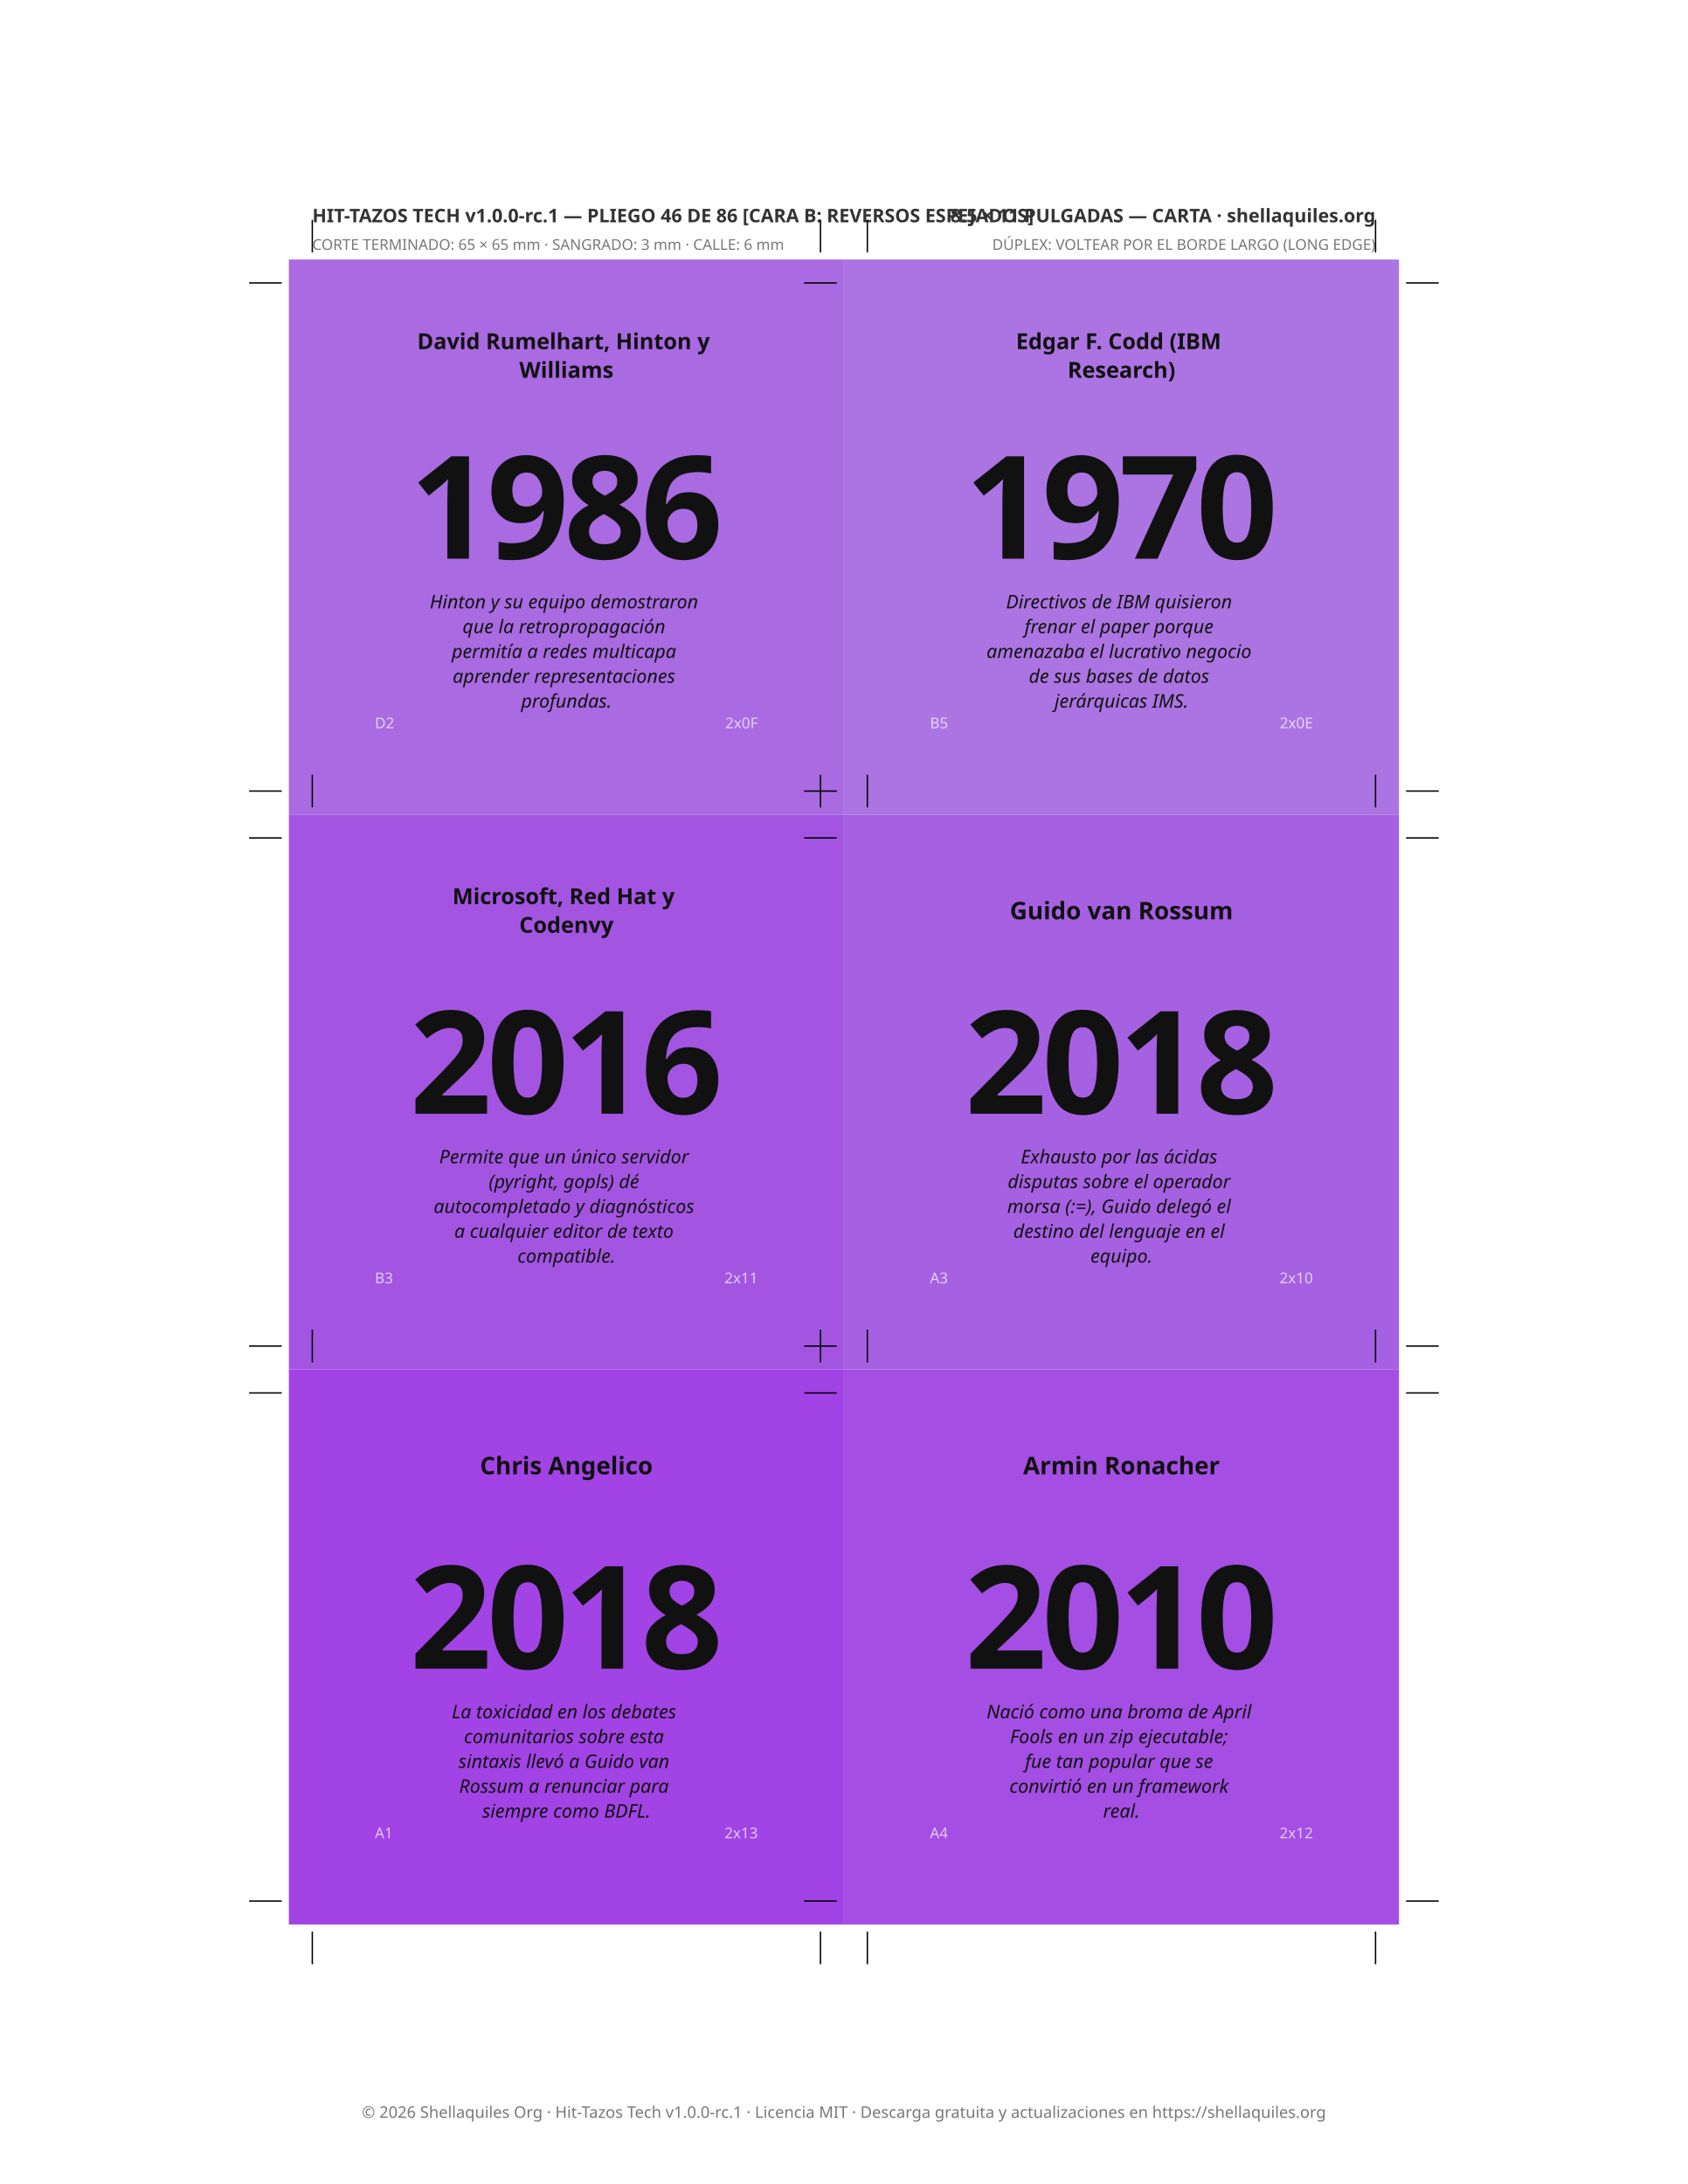
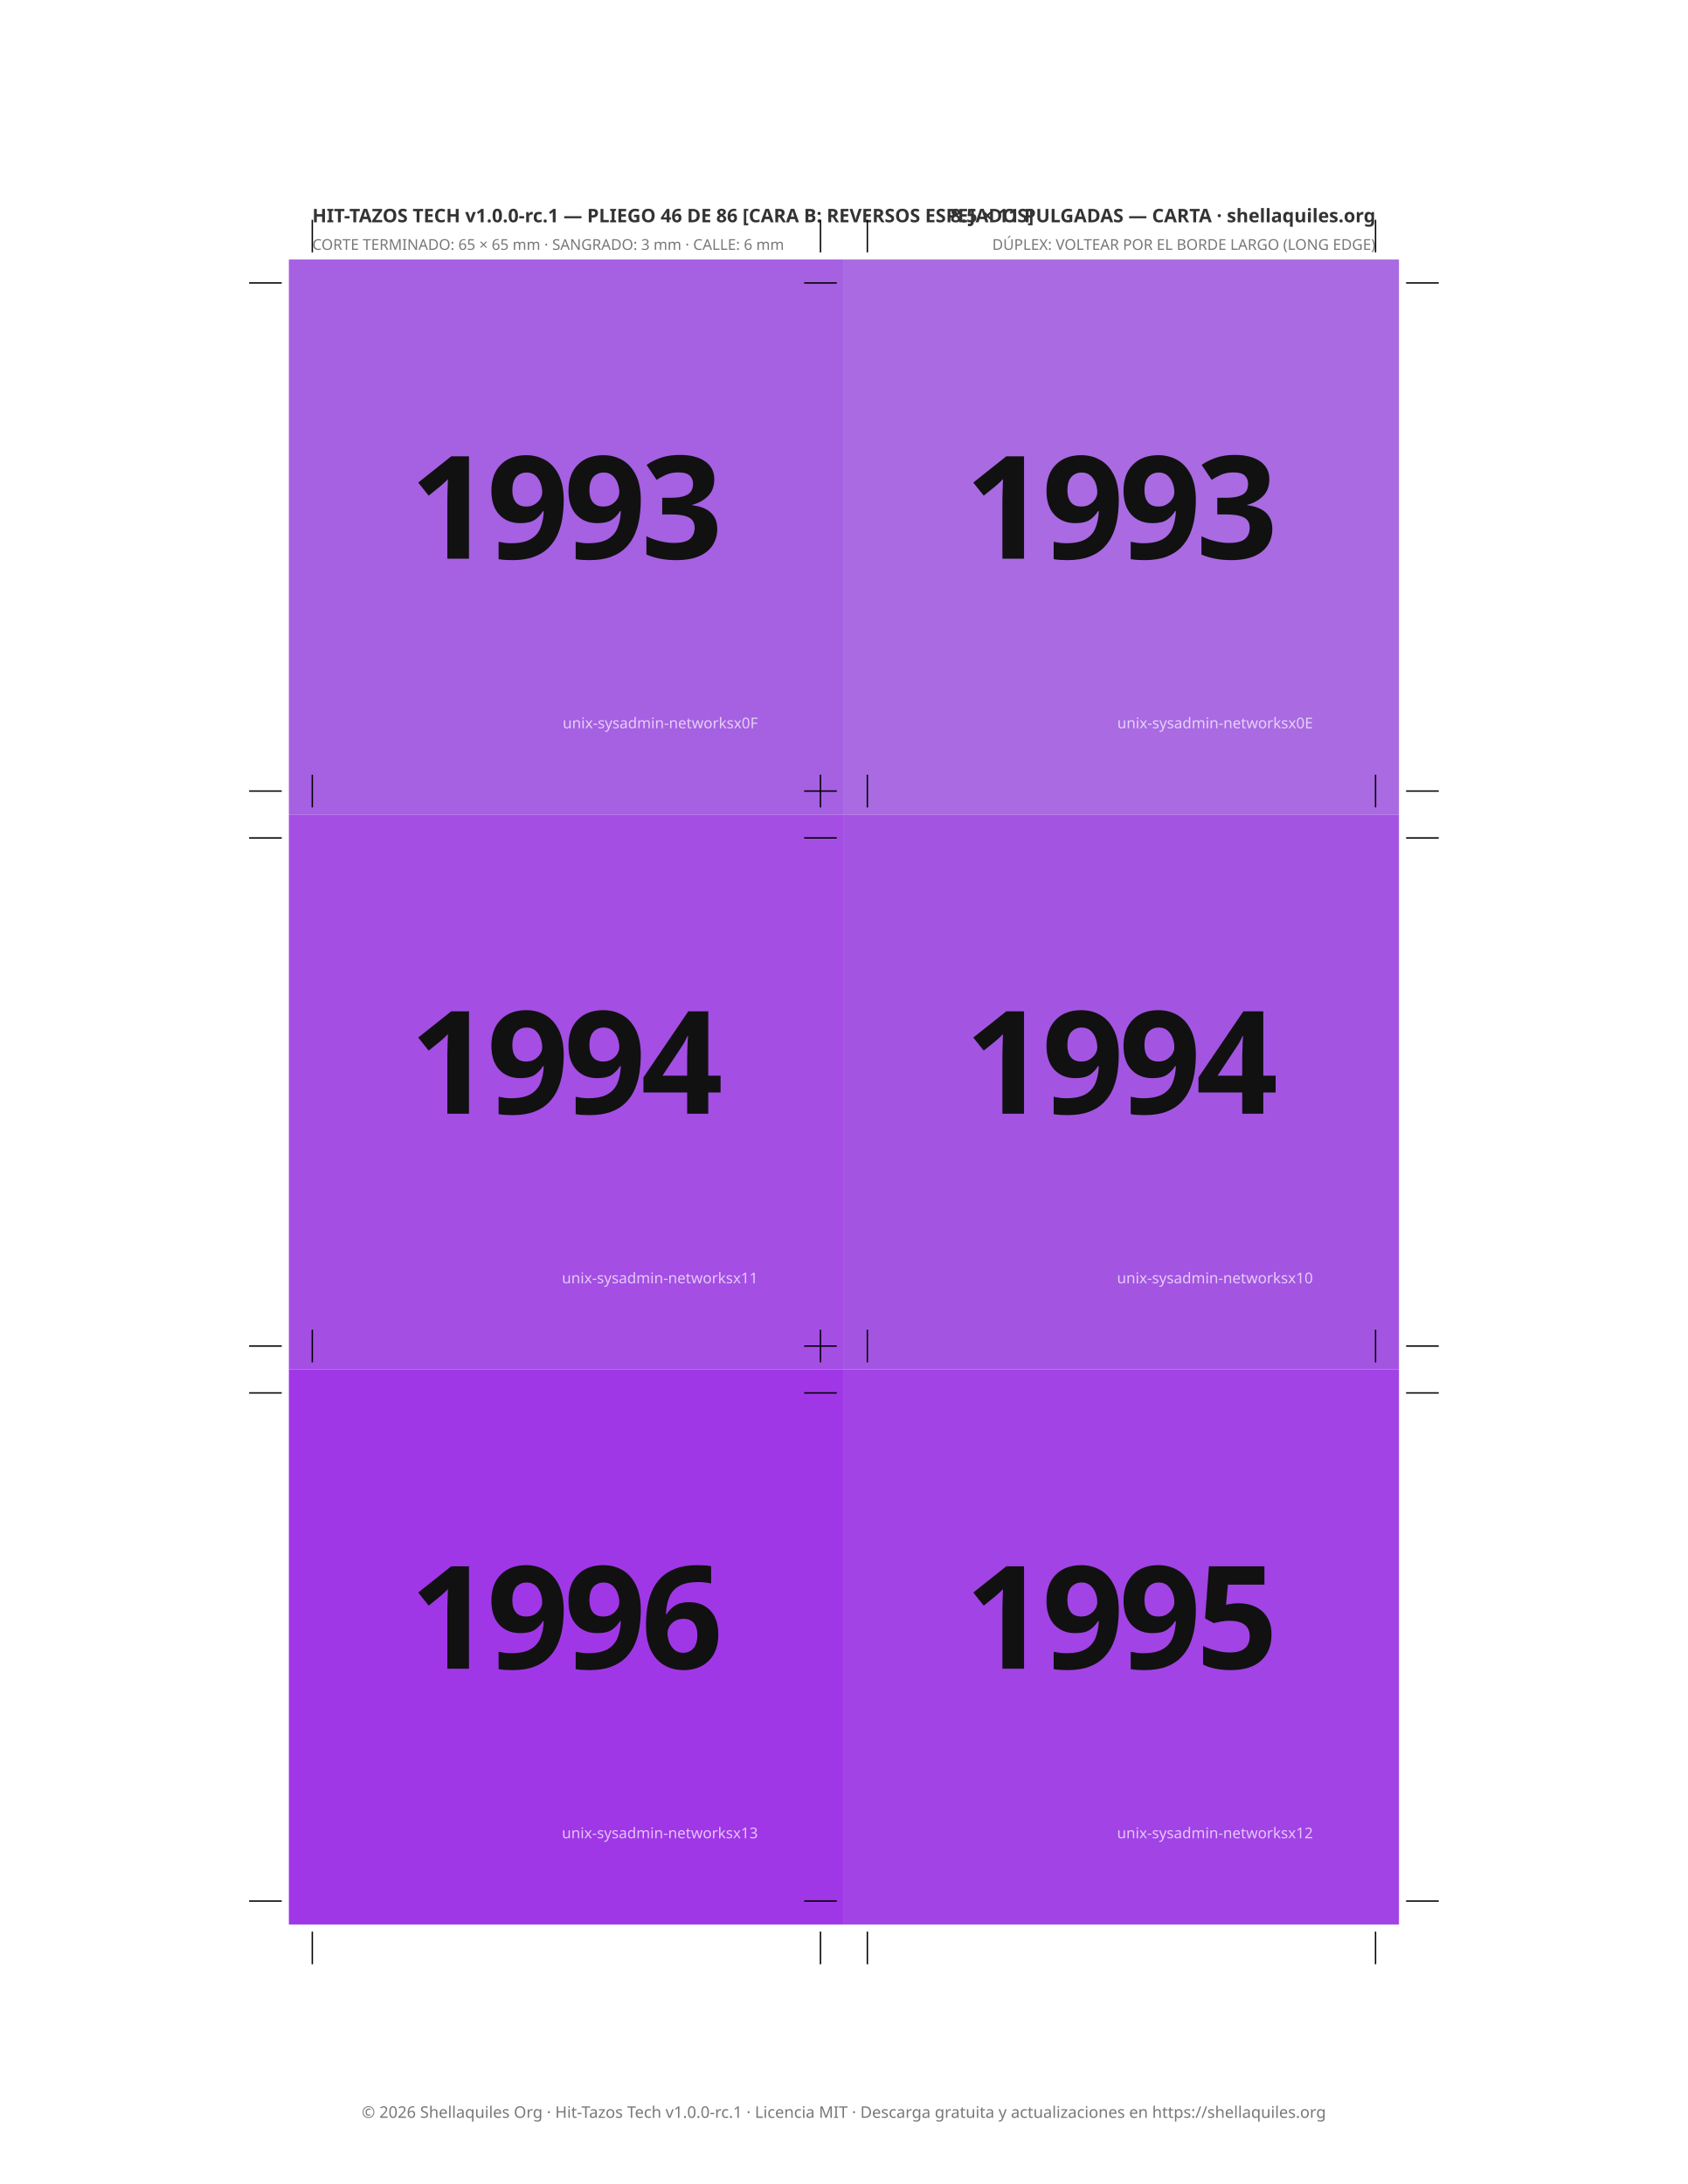
<svg xmlns="http://www.w3.org/2000/svg" width="215.9mm" height="279.4mm" viewBox="0 0 612 792" style="background-color: #ffffff;">
  <g id="encabezado_pliego">
    <text x="113.24" y="80.61" font-family="'Outfit', sans-serif" font-size="6.8" font-weight="700" fill="#333333">HIT-TAZOS TECH v1.0.0-rc.1 — PLIEGO 46 DE 86 [CARA B: REVERSOS ESPEJADOS]</text>
    <text x="498.76" y="80.61" font-family="'Outfit', sans-serif" font-size="6.8" font-weight="700" fill="#333333" text-anchor="end">8.5 × 11 PULGADAS — CARTA · shellaquiles.org</text>
    <text x="113.24" y="90.61" font-family="'Outfit', sans-serif" font-size="5.4" font-weight="500" fill="#777777">CORTE TERMINADO: 65 × 65 mm · SANGRADO: 3 mm · CALLE: 6 mm</text>
    <text x="498.76" y="90.61" font-family="'Outfit', sans-serif" font-size="5.4" font-weight="500" fill="#777777" text-anchor="end">DÚPLEX: VOLTEAR POR EL BORDE LARGO (LONG EDGE)</text>
  </g>
  <g id="tarjetas_reverso">
-     <g id="carta_2_0F_reverso">
+     <g id="carta_unix-sysadmin-networks_0F_reverso">
      <g stroke="#000000" stroke-width="0.5" stroke-linecap="square">
        <line x1="90.57" y1="102.61" x2="101.91" y2="102.61" />
        <line x1="113.24" y1="79.94" x2="113.24" y2="91.28" />
        <line x1="308.83" y1="102.61" x2="320.17" y2="102.61" />
        <line x1="297.50" y1="79.94" x2="297.50" y2="91.28" />
        <line x1="90.57" y1="286.87" x2="101.91" y2="286.87" />
        <line x1="113.24" y1="298.20" x2="113.24" y2="309.54" />
        <line x1="308.83" y1="286.87" x2="320.17" y2="286.87" />
        <line x1="297.50" y1="298.20" x2="297.50" y2="309.54" />
      </g>
-       <rect x="104.74" y="94.11" width="201.26" height="201.26" fill="#a96ae2" />
+       <rect x="104.74" y="94.11" width="201.26" height="201.26" fill="#a660e2" />
      <g transform="translate(113.24, 102.61)">
-         <text font-family="'Outfit', sans-serif" font-size="8" font-weight="600" fill="#111111" text-anchor="middle">
-           <tspan x="92.13" y="24">David Rumelhart, Hinton y</tspan>
-           <tspan x="92.13" y="34.4">Williams</tspan>
+         <text font-family="'Outfit', sans-serif" font-size="8.8" font-weight="600" fill="#111111" text-anchor="middle">
+           
        </text>
-         <text x="92.13" y="100" font-family="'Space Grotesk', sans-serif" font-size="52" font-weight="900" letter-spacing="-1.8" fill="#111111" text-anchor="middle">1986</text>
-         <text font-family="'Outfit', sans-serif" font-size="6.8" font-weight="400" font-style="italic" fill="#111111" text-anchor="middle">
-           <tspan x="92.13" y="118.0">Hinton y su equipo demostraron</tspan>
-           <tspan x="92.13" y="127.0">que la retropropagación</tspan>
-           <tspan x="92.13" y="136.0">permitía a redes multicapa</tspan>
-           <tspan x="92.13" y="145.0">aprender representaciones</tspan>
-           <tspan x="92.13" y="154.0">profundas.</tspan>
+         <text x="92.13" y="100" font-family="'Space Grotesk', sans-serif" font-size="52" font-weight="900" letter-spacing="-1.8" fill="#111111" text-anchor="middle">1993</text>
+         <text font-family="'Outfit', sans-serif" font-size="7.2" font-weight="400" font-style="italic" fill="#111111" text-anchor="middle">
+           
        </text>
-         <text x="22.68" y="161.5" font-family="'Outfit', sans-serif" font-size="5.4" font-weight="500" fill="rgba(255, 255, 255, 0.7)">D2</text>
-         <text x="161.57" y="161.5" font-family="'Space Grotesk', sans-serif" font-size="5.4" font-weight="500" fill="rgba(255, 255, 255, 0.7)" text-anchor="end">2x0F</text>
+         <text x="22.68" y="161.5" font-family="'Outfit', sans-serif" font-size="5.4" font-weight="500" fill="rgba(255, 255, 255, 0.7)" />
+         <text x="161.57" y="161.5" font-family="'Space Grotesk', sans-serif" font-size="5.4" font-weight="500" fill="rgba(255, 255, 255, 0.7)" text-anchor="end">unix-sysadmin-networksx0F</text>
      </g>
    </g>
-     <g id="carta_2_0E_reverso">
+     <g id="carta_unix-sysadmin-networks_0E_reverso">
      <g stroke="#000000" stroke-width="0.5" stroke-linecap="square">
        <line x1="291.83" y1="102.61" x2="303.17" y2="102.61" />
        <line x1="314.50" y1="79.94" x2="314.50" y2="91.28" />
        <line x1="510.09" y1="102.61" x2="521.43" y2="102.61" />
        <line x1="498.76" y1="79.94" x2="498.76" y2="91.28" />
        <line x1="291.83" y1="286.87" x2="303.17" y2="286.87" />
        <line x1="314.50" y1="298.20" x2="314.50" y2="309.54" />
        <line x1="510.09" y1="286.87" x2="521.43" y2="286.87" />
        <line x1="498.76" y1="298.20" x2="498.76" y2="309.54" />
      </g>
-       <rect x="306.00" y="94.11" width="201.26" height="201.26" fill="#ac74e2" />
+       <rect x="306.00" y="94.11" width="201.26" height="201.26" fill="#a96ae2" />
      <g transform="translate(314.50, 102.61)">
-         <text font-family="'Outfit', sans-serif" font-size="8" font-weight="600" fill="#111111" text-anchor="middle">
-           <tspan x="92.13" y="24">Edgar F. Codd (IBM</tspan>
-           <tspan x="92.13" y="34.4">Research)</tspan>
+         <text font-family="'Outfit', sans-serif" font-size="8.8" font-weight="600" fill="#111111" text-anchor="middle">
+           
        </text>
-         <text x="92.13" y="100" font-family="'Space Grotesk', sans-serif" font-size="52" font-weight="900" letter-spacing="-1.8" fill="#111111" text-anchor="middle">1970</text>
-         <text font-family="'Outfit', sans-serif" font-size="6.8" font-weight="400" font-style="italic" fill="#111111" text-anchor="middle">
-           <tspan x="92.13" y="118.0">Directivos de IBM quisieron</tspan>
-           <tspan x="92.13" y="127.0">frenar el paper porque</tspan>
-           <tspan x="92.13" y="136.0">amenazaba el lucrativo negocio</tspan>
-           <tspan x="92.13" y="145.0">de sus bases de datos</tspan>
-           <tspan x="92.13" y="154.0">jerárquicas IMS.</tspan>
+         <text x="92.13" y="100" font-family="'Space Grotesk', sans-serif" font-size="52" font-weight="900" letter-spacing="-1.8" fill="#111111" text-anchor="middle">1993</text>
+         <text font-family="'Outfit', sans-serif" font-size="7.2" font-weight="400" font-style="italic" fill="#111111" text-anchor="middle">
+           
        </text>
-         <text x="22.68" y="161.5" font-family="'Outfit', sans-serif" font-size="5.4" font-weight="500" fill="rgba(255, 255, 255, 0.7)">B5</text>
-         <text x="161.57" y="161.5" font-family="'Space Grotesk', sans-serif" font-size="5.4" font-weight="500" fill="rgba(255, 255, 255, 0.7)" text-anchor="end">2x0E</text>
+         <text x="22.68" y="161.5" font-family="'Outfit', sans-serif" font-size="5.4" font-weight="500" fill="rgba(255, 255, 255, 0.7)" />
+         <text x="161.57" y="161.5" font-family="'Space Grotesk', sans-serif" font-size="5.4" font-weight="500" fill="rgba(255, 255, 255, 0.7)" text-anchor="end">unix-sysadmin-networksx0E</text>
      </g>
    </g>
-     <g id="carta_2_11_reverso">
+     <g id="carta_unix-sysadmin-networks_11_reverso">
      <g stroke="#000000" stroke-width="0.5" stroke-linecap="square">
        <line x1="90.57" y1="303.87" x2="101.91" y2="303.87" />
        <line x1="113.24" y1="281.20" x2="113.24" y2="292.54" />
        <line x1="308.83" y1="303.87" x2="320.17" y2="303.87" />
        <line x1="297.50" y1="281.20" x2="297.50" y2="292.54" />
        <line x1="90.57" y1="488.13" x2="101.91" y2="488.13" />
        <line x1="113.24" y1="499.46" x2="113.24" y2="510.80" />
        <line x1="308.83" y1="488.13" x2="320.17" y2="488.13" />
        <line x1="297.50" y1="499.46" x2="297.50" y2="510.80" />
      </g>
-       <rect x="104.74" y="295.37" width="201.26" height="201.26" fill="#a355e2" />
+       <rect x="104.74" y="295.37" width="201.26" height="201.26" fill="#a44ee4" />
      <g transform="translate(113.24, 303.87)">
-         <text font-family="'Outfit', sans-serif" font-size="8" font-weight="600" fill="#111111" text-anchor="middle">
-           <tspan x="92.13" y="24">Microsoft, Red Hat y</tspan>
-           <tspan x="92.13" y="34.4">Codenvy</tspan>
+         <text font-family="'Outfit', sans-serif" font-size="8.8" font-weight="600" fill="#111111" text-anchor="middle">
+           
        </text>
-         <text x="92.13" y="100" font-family="'Space Grotesk', sans-serif" font-size="52" font-weight="900" letter-spacing="-1.8" fill="#111111" text-anchor="middle">2016</text>
-         <text font-family="'Outfit', sans-serif" font-size="6.8" font-weight="400" font-style="italic" fill="#111111" text-anchor="middle">
-           <tspan x="92.13" y="118.0">Permite que un único servidor</tspan>
-           <tspan x="92.13" y="127.0">(pyright, gopls) dé</tspan>
-           <tspan x="92.13" y="136.0">autocompletado y diagnósticos</tspan>
-           <tspan x="92.13" y="145.0">a cualquier editor de texto</tspan>
-           <tspan x="92.13" y="154.0">compatible.</tspan>
+         <text x="92.13" y="100" font-family="'Space Grotesk', sans-serif" font-size="52" font-weight="900" letter-spacing="-1.8" fill="#111111" text-anchor="middle">1994</text>
+         <text font-family="'Outfit', sans-serif" font-size="7.2" font-weight="400" font-style="italic" fill="#111111" text-anchor="middle">
+           
        </text>
-         <text x="22.68" y="161.5" font-family="'Outfit', sans-serif" font-size="5.4" font-weight="500" fill="rgba(255, 255, 255, 0.7)">B3</text>
-         <text x="161.57" y="161.5" font-family="'Space Grotesk', sans-serif" font-size="5.4" font-weight="500" fill="rgba(255, 255, 255, 0.7)" text-anchor="end">2x11</text>
+         <text x="22.68" y="161.5" font-family="'Outfit', sans-serif" font-size="5.4" font-weight="500" fill="rgba(255, 255, 255, 0.7)" />
+         <text x="161.57" y="161.5" font-family="'Space Grotesk', sans-serif" font-size="5.4" font-weight="500" fill="rgba(255, 255, 255, 0.7)" text-anchor="end">unix-sysadmin-networksx11</text>
      </g>
    </g>
-     <g id="carta_2_10_reverso">
+     <g id="carta_unix-sysadmin-networks_10_reverso">
      <g stroke="#000000" stroke-width="0.5" stroke-linecap="square">
        <line x1="291.83" y1="303.87" x2="303.17" y2="303.87" />
        <line x1="314.50" y1="281.20" x2="314.50" y2="292.54" />
        <line x1="510.09" y1="303.87" x2="521.43" y2="303.87" />
        <line x1="498.76" y1="281.20" x2="498.76" y2="292.54" />
        <line x1="291.83" y1="488.13" x2="303.17" y2="488.13" />
        <line x1="314.50" y1="499.46" x2="314.50" y2="510.80" />
        <line x1="510.09" y1="488.13" x2="521.43" y2="488.13" />
        <line x1="498.76" y1="499.46" x2="498.76" y2="510.80" />
      </g>
-       <rect x="306.00" y="295.37" width="201.26" height="201.26" fill="#a660e2" />
+       <rect x="306.00" y="295.37" width="201.26" height="201.26" fill="#a355e2" />
      <g transform="translate(314.50, 303.87)">
        <text font-family="'Outfit', sans-serif" font-size="8.8" font-weight="600" fill="#111111" text-anchor="middle">
-           <tspan x="92.13" y="29.5">Guido van Rossum</tspan>
+           
        </text>
-         <text x="92.13" y="100" font-family="'Space Grotesk', sans-serif" font-size="52" font-weight="900" letter-spacing="-1.8" fill="#111111" text-anchor="middle">2018</text>
-         <text font-family="'Outfit', sans-serif" font-size="6.8" font-weight="400" font-style="italic" fill="#111111" text-anchor="middle">
-           <tspan x="92.13" y="118.0">Exhausto por las ácidas</tspan>
-           <tspan x="92.13" y="127.0">disputas sobre el operador</tspan>
-           <tspan x="92.13" y="136.0">morsa (:=), Guido delegó el</tspan>
-           <tspan x="92.13" y="145.0">destino del lenguaje en el</tspan>
-           <tspan x="92.13" y="154.0">equipo.</tspan>
+         <text x="92.13" y="100" font-family="'Space Grotesk', sans-serif" font-size="52" font-weight="900" letter-spacing="-1.8" fill="#111111" text-anchor="middle">1994</text>
+         <text font-family="'Outfit', sans-serif" font-size="7.2" font-weight="400" font-style="italic" fill="#111111" text-anchor="middle">
+           
        </text>
-         <text x="22.68" y="161.5" font-family="'Outfit', sans-serif" font-size="5.4" font-weight="500" fill="rgba(255, 255, 255, 0.7)">A3</text>
-         <text x="161.57" y="161.5" font-family="'Space Grotesk', sans-serif" font-size="5.4" font-weight="500" fill="rgba(255, 255, 255, 0.7)" text-anchor="end">2x10</text>
+         <text x="22.68" y="161.5" font-family="'Outfit', sans-serif" font-size="5.4" font-weight="500" fill="rgba(255, 255, 255, 0.7)" />
+         <text x="161.57" y="161.5" font-family="'Space Grotesk', sans-serif" font-size="5.4" font-weight="500" fill="rgba(255, 255, 255, 0.7)" text-anchor="end">unix-sysadmin-networksx10</text>
      </g>
    </g>
-     <g id="carta_2_13_reverso">
+     <g id="carta_unix-sysadmin-networks_13_reverso">
      <g stroke="#000000" stroke-width="0.5" stroke-linecap="square">
        <line x1="90.57" y1="505.13" x2="101.91" y2="505.13" />
        <line x1="113.24" y1="482.46" x2="113.24" y2="493.80" />
        <line x1="308.83" y1="505.13" x2="320.17" y2="505.13" />
        <line x1="297.50" y1="482.46" x2="297.50" y2="493.80" />
        <line x1="90.57" y1="689.39" x2="101.91" y2="689.39" />
        <line x1="113.24" y1="700.72" x2="113.24" y2="712.06" />
        <line x1="308.83" y1="689.39" x2="320.17" y2="689.39" />
        <line x1="297.50" y1="700.72" x2="297.50" y2="712.06" />
      </g>
-       <rect x="104.74" y="496.63" width="201.26" height="201.26" fill="#a243e5" />
+       <rect x="104.74" y="496.63" width="201.26" height="201.26" fill="#a037e6" />
      <g transform="translate(113.24, 505.13)">
        <text font-family="'Outfit', sans-serif" font-size="8.8" font-weight="600" fill="#111111" text-anchor="middle">
-           <tspan x="92.13" y="29.5">Chris Angelico</tspan>
+           
        </text>
-         <text x="92.13" y="100" font-family="'Space Grotesk', sans-serif" font-size="52" font-weight="900" letter-spacing="-1.8" fill="#111111" text-anchor="middle">2018</text>
-         <text font-family="'Outfit', sans-serif" font-size="6.8" font-weight="400" font-style="italic" fill="#111111" text-anchor="middle">
-           <tspan x="92.13" y="118.0">La toxicidad en los debates</tspan>
-           <tspan x="92.13" y="127.0">comunitarios sobre esta</tspan>
-           <tspan x="92.13" y="136.0">sintaxis llevó a Guido van</tspan>
-           <tspan x="92.13" y="145.0">Rossum a renunciar para</tspan>
-           <tspan x="92.13" y="154.0">siempre como BDFL.</tspan>
+         <text x="92.13" y="100" font-family="'Space Grotesk', sans-serif" font-size="52" font-weight="900" letter-spacing="-1.8" fill="#111111" text-anchor="middle">1996</text>
+         <text font-family="'Outfit', sans-serif" font-size="7.2" font-weight="400" font-style="italic" fill="#111111" text-anchor="middle">
+           
        </text>
-         <text x="22.68" y="161.5" font-family="'Outfit', sans-serif" font-size="5.4" font-weight="500" fill="rgba(255, 255, 255, 0.7)">A1</text>
-         <text x="161.57" y="161.5" font-family="'Space Grotesk', sans-serif" font-size="5.4" font-weight="500" fill="rgba(255, 255, 255, 0.7)" text-anchor="end">2x13</text>
+         <text x="22.68" y="161.5" font-family="'Outfit', sans-serif" font-size="5.4" font-weight="500" fill="rgba(255, 255, 255, 0.7)" />
+         <text x="161.57" y="161.5" font-family="'Space Grotesk', sans-serif" font-size="5.4" font-weight="500" fill="rgba(255, 255, 255, 0.7)" text-anchor="end">unix-sysadmin-networksx13</text>
      </g>
    </g>
-     <g id="carta_2_12_reverso">
+     <g id="carta_unix-sysadmin-networks_12_reverso">
      <g stroke="#000000" stroke-width="0.5" stroke-linecap="square">
        <line x1="291.83" y1="505.13" x2="303.17" y2="505.13" />
        <line x1="314.50" y1="482.46" x2="314.50" y2="493.80" />
        <line x1="510.09" y1="505.13" x2="521.43" y2="505.13" />
        <line x1="498.76" y1="482.46" x2="498.76" y2="493.80" />
        <line x1="291.83" y1="689.39" x2="303.17" y2="689.39" />
        <line x1="314.50" y1="700.72" x2="314.50" y2="712.06" />
        <line x1="510.09" y1="689.39" x2="521.43" y2="689.39" />
        <line x1="498.76" y1="700.72" x2="498.76" y2="712.06" />
      </g>
-       <rect x="306.00" y="496.63" width="201.26" height="201.26" fill="#a44ee4" />
+       <rect x="306.00" y="496.63" width="201.26" height="201.26" fill="#a243e5" />
      <g transform="translate(314.50, 505.13)">
        <text font-family="'Outfit', sans-serif" font-size="8.8" font-weight="600" fill="#111111" text-anchor="middle">
-           <tspan x="92.13" y="29.5">Armin Ronacher</tspan>
+           
        </text>
-         <text x="92.13" y="100" font-family="'Space Grotesk', sans-serif" font-size="52" font-weight="900" letter-spacing="-1.8" fill="#111111" text-anchor="middle">2010</text>
-         <text font-family="'Outfit', sans-serif" font-size="6.8" font-weight="400" font-style="italic" fill="#111111" text-anchor="middle">
-           <tspan x="92.13" y="118.0">Nació como una broma de April</tspan>
-           <tspan x="92.13" y="127.0">Fools en un zip ejecutable;</tspan>
-           <tspan x="92.13" y="136.0">fue tan popular que se</tspan>
-           <tspan x="92.13" y="145.0">convirtió en un framework</tspan>
-           <tspan x="92.13" y="154.0">real.</tspan>
+         <text x="92.13" y="100" font-family="'Space Grotesk', sans-serif" font-size="52" font-weight="900" letter-spacing="-1.8" fill="#111111" text-anchor="middle">1995</text>
+         <text font-family="'Outfit', sans-serif" font-size="7.2" font-weight="400" font-style="italic" fill="#111111" text-anchor="middle">
+           
        </text>
-         <text x="22.68" y="161.5" font-family="'Outfit', sans-serif" font-size="5.4" font-weight="500" fill="rgba(255, 255, 255, 0.7)">A4</text>
-         <text x="161.57" y="161.5" font-family="'Space Grotesk', sans-serif" font-size="5.4" font-weight="500" fill="rgba(255, 255, 255, 0.7)" text-anchor="end">2x12</text>
+         <text x="22.68" y="161.5" font-family="'Outfit', sans-serif" font-size="5.4" font-weight="500" fill="rgba(255, 255, 255, 0.7)" />
+         <text x="161.57" y="161.5" font-family="'Space Grotesk', sans-serif" font-size="5.4" font-weight="500" fill="rgba(255, 255, 255, 0.7)" text-anchor="end">unix-sysadmin-networksx12</text>
      </g>
    </g>
  </g>
  <g id="pie_pliego">
    <text x="306.00" y="768.00" font-family="'Outfit', sans-serif" font-size="5.8" font-weight="500" fill="#777777" text-anchor="middle">© 2026 Shellaquiles Org · Hit-Tazos Tech v1.0.0-rc.1 · Licencia MIT · Descarga gratuita y actualizaciones en https://shellaquiles.org</text>
  </g>
</svg>
